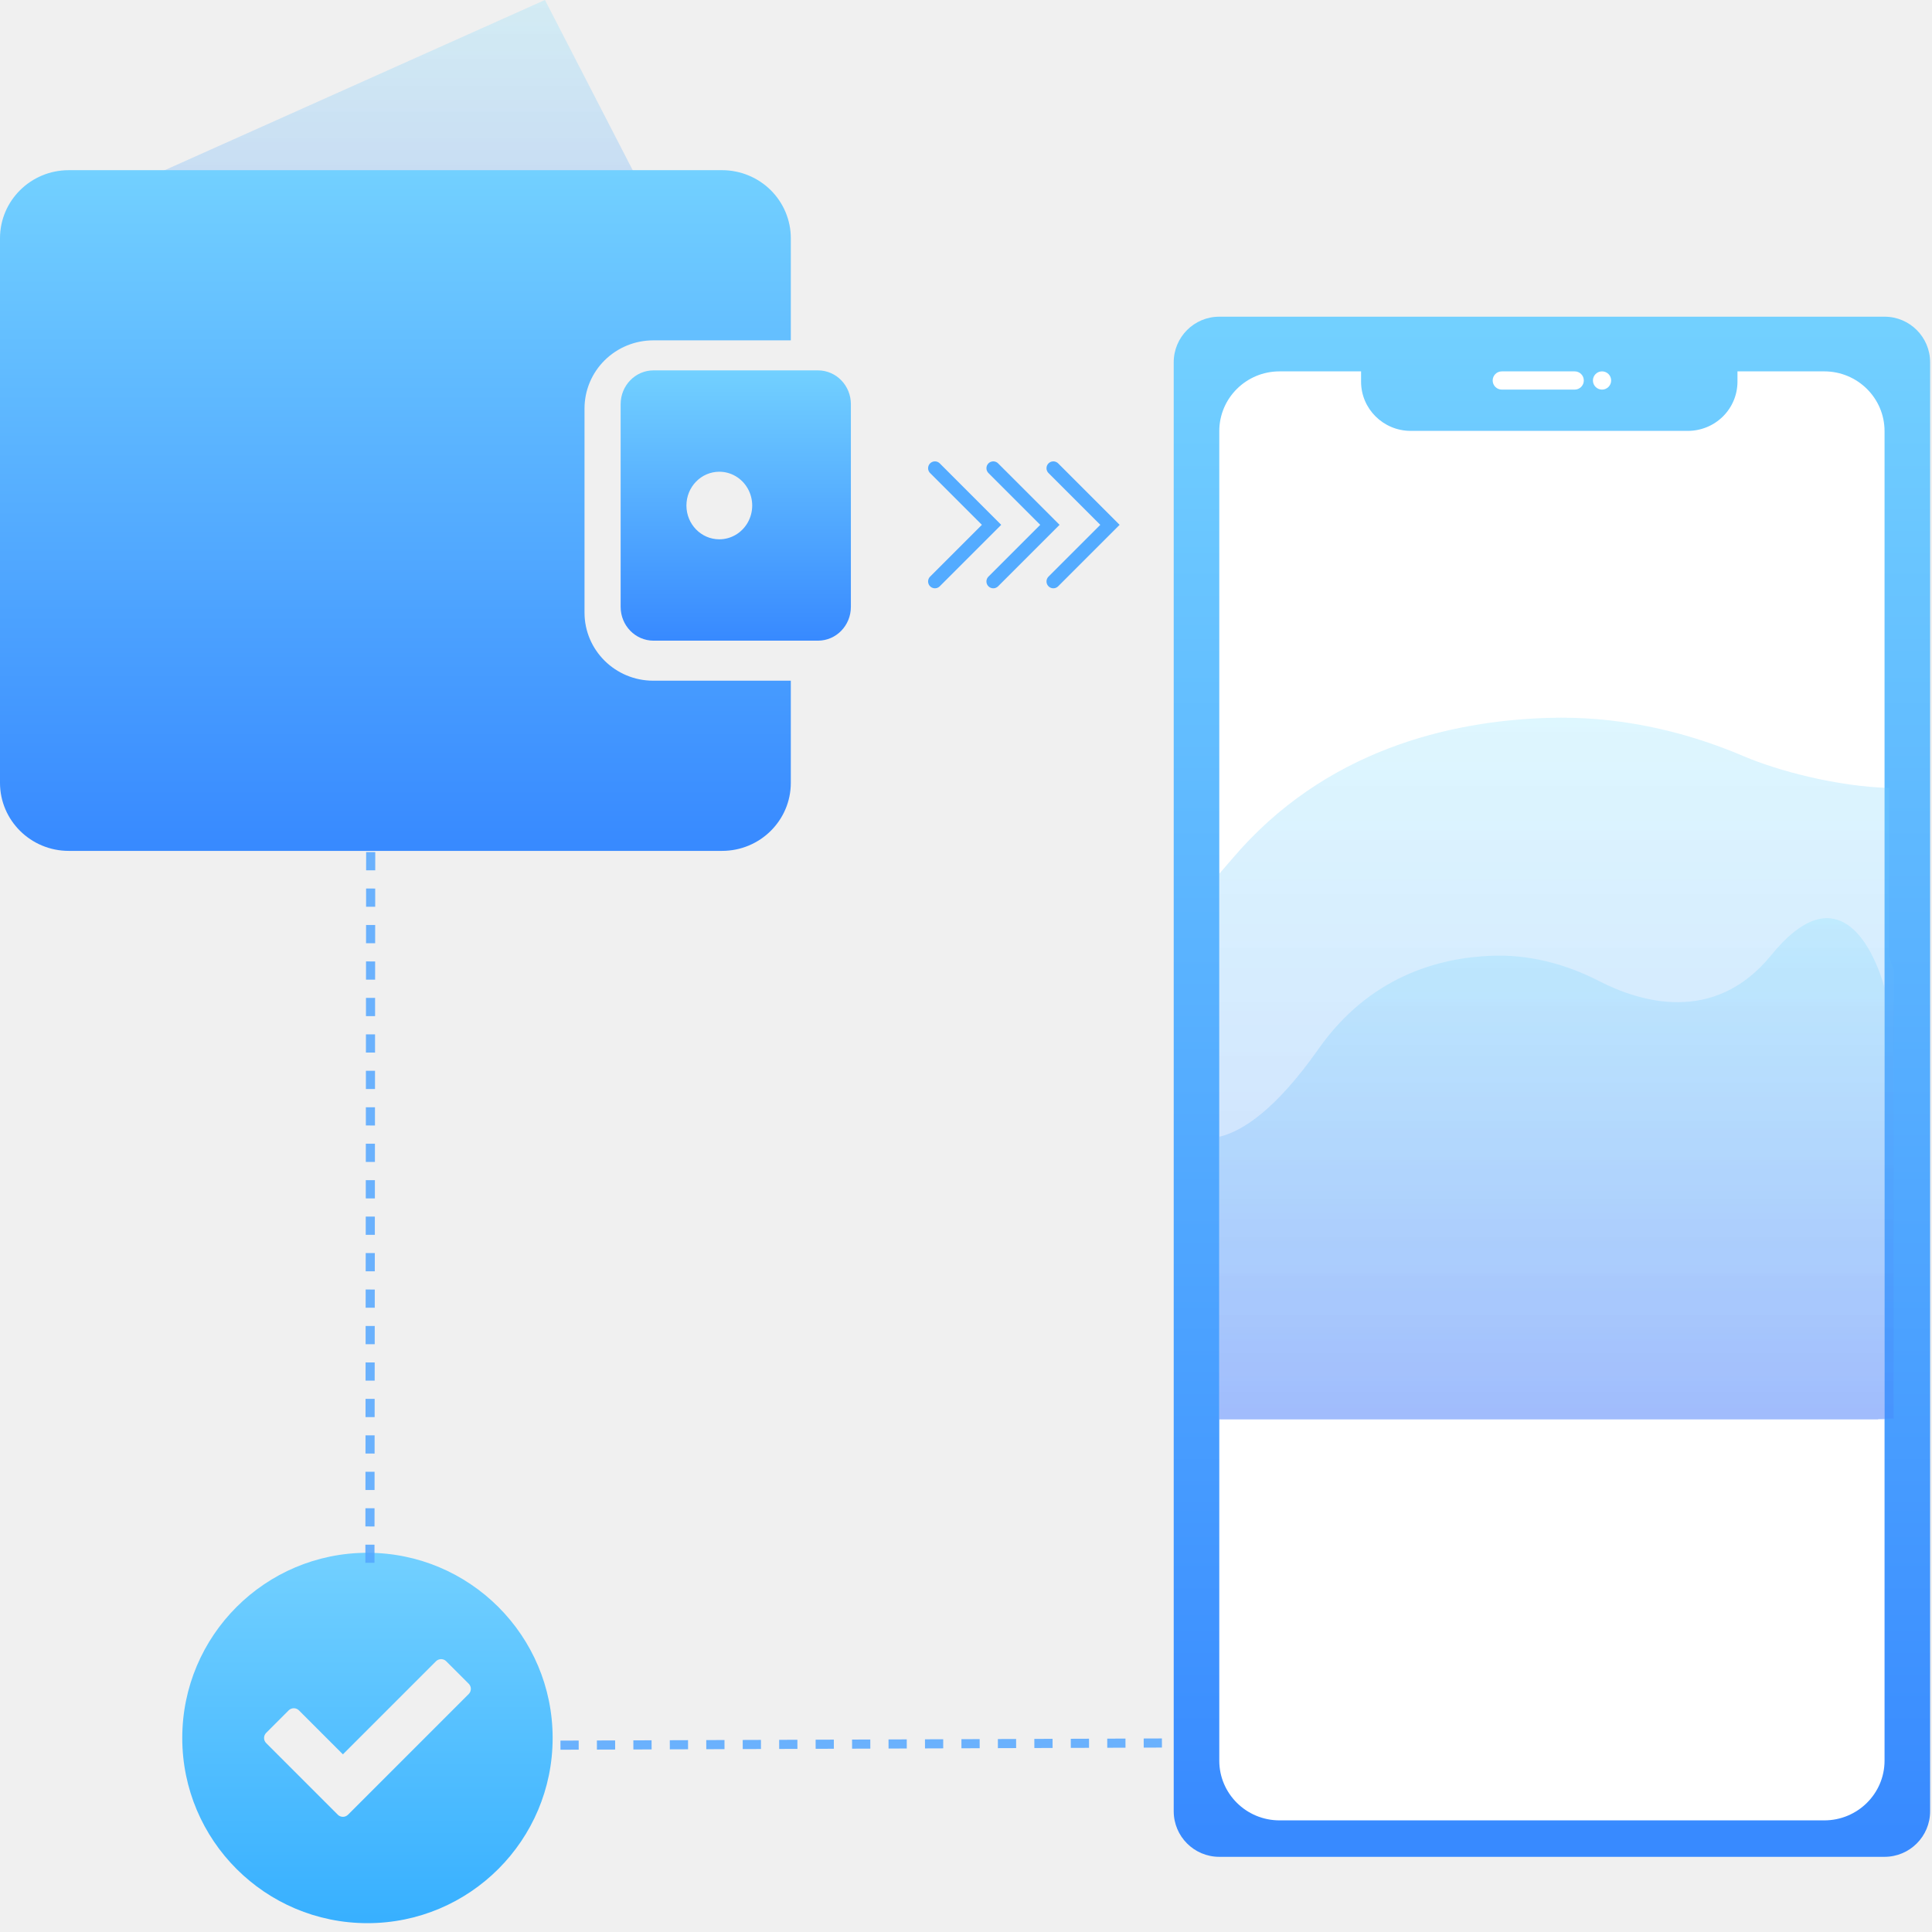
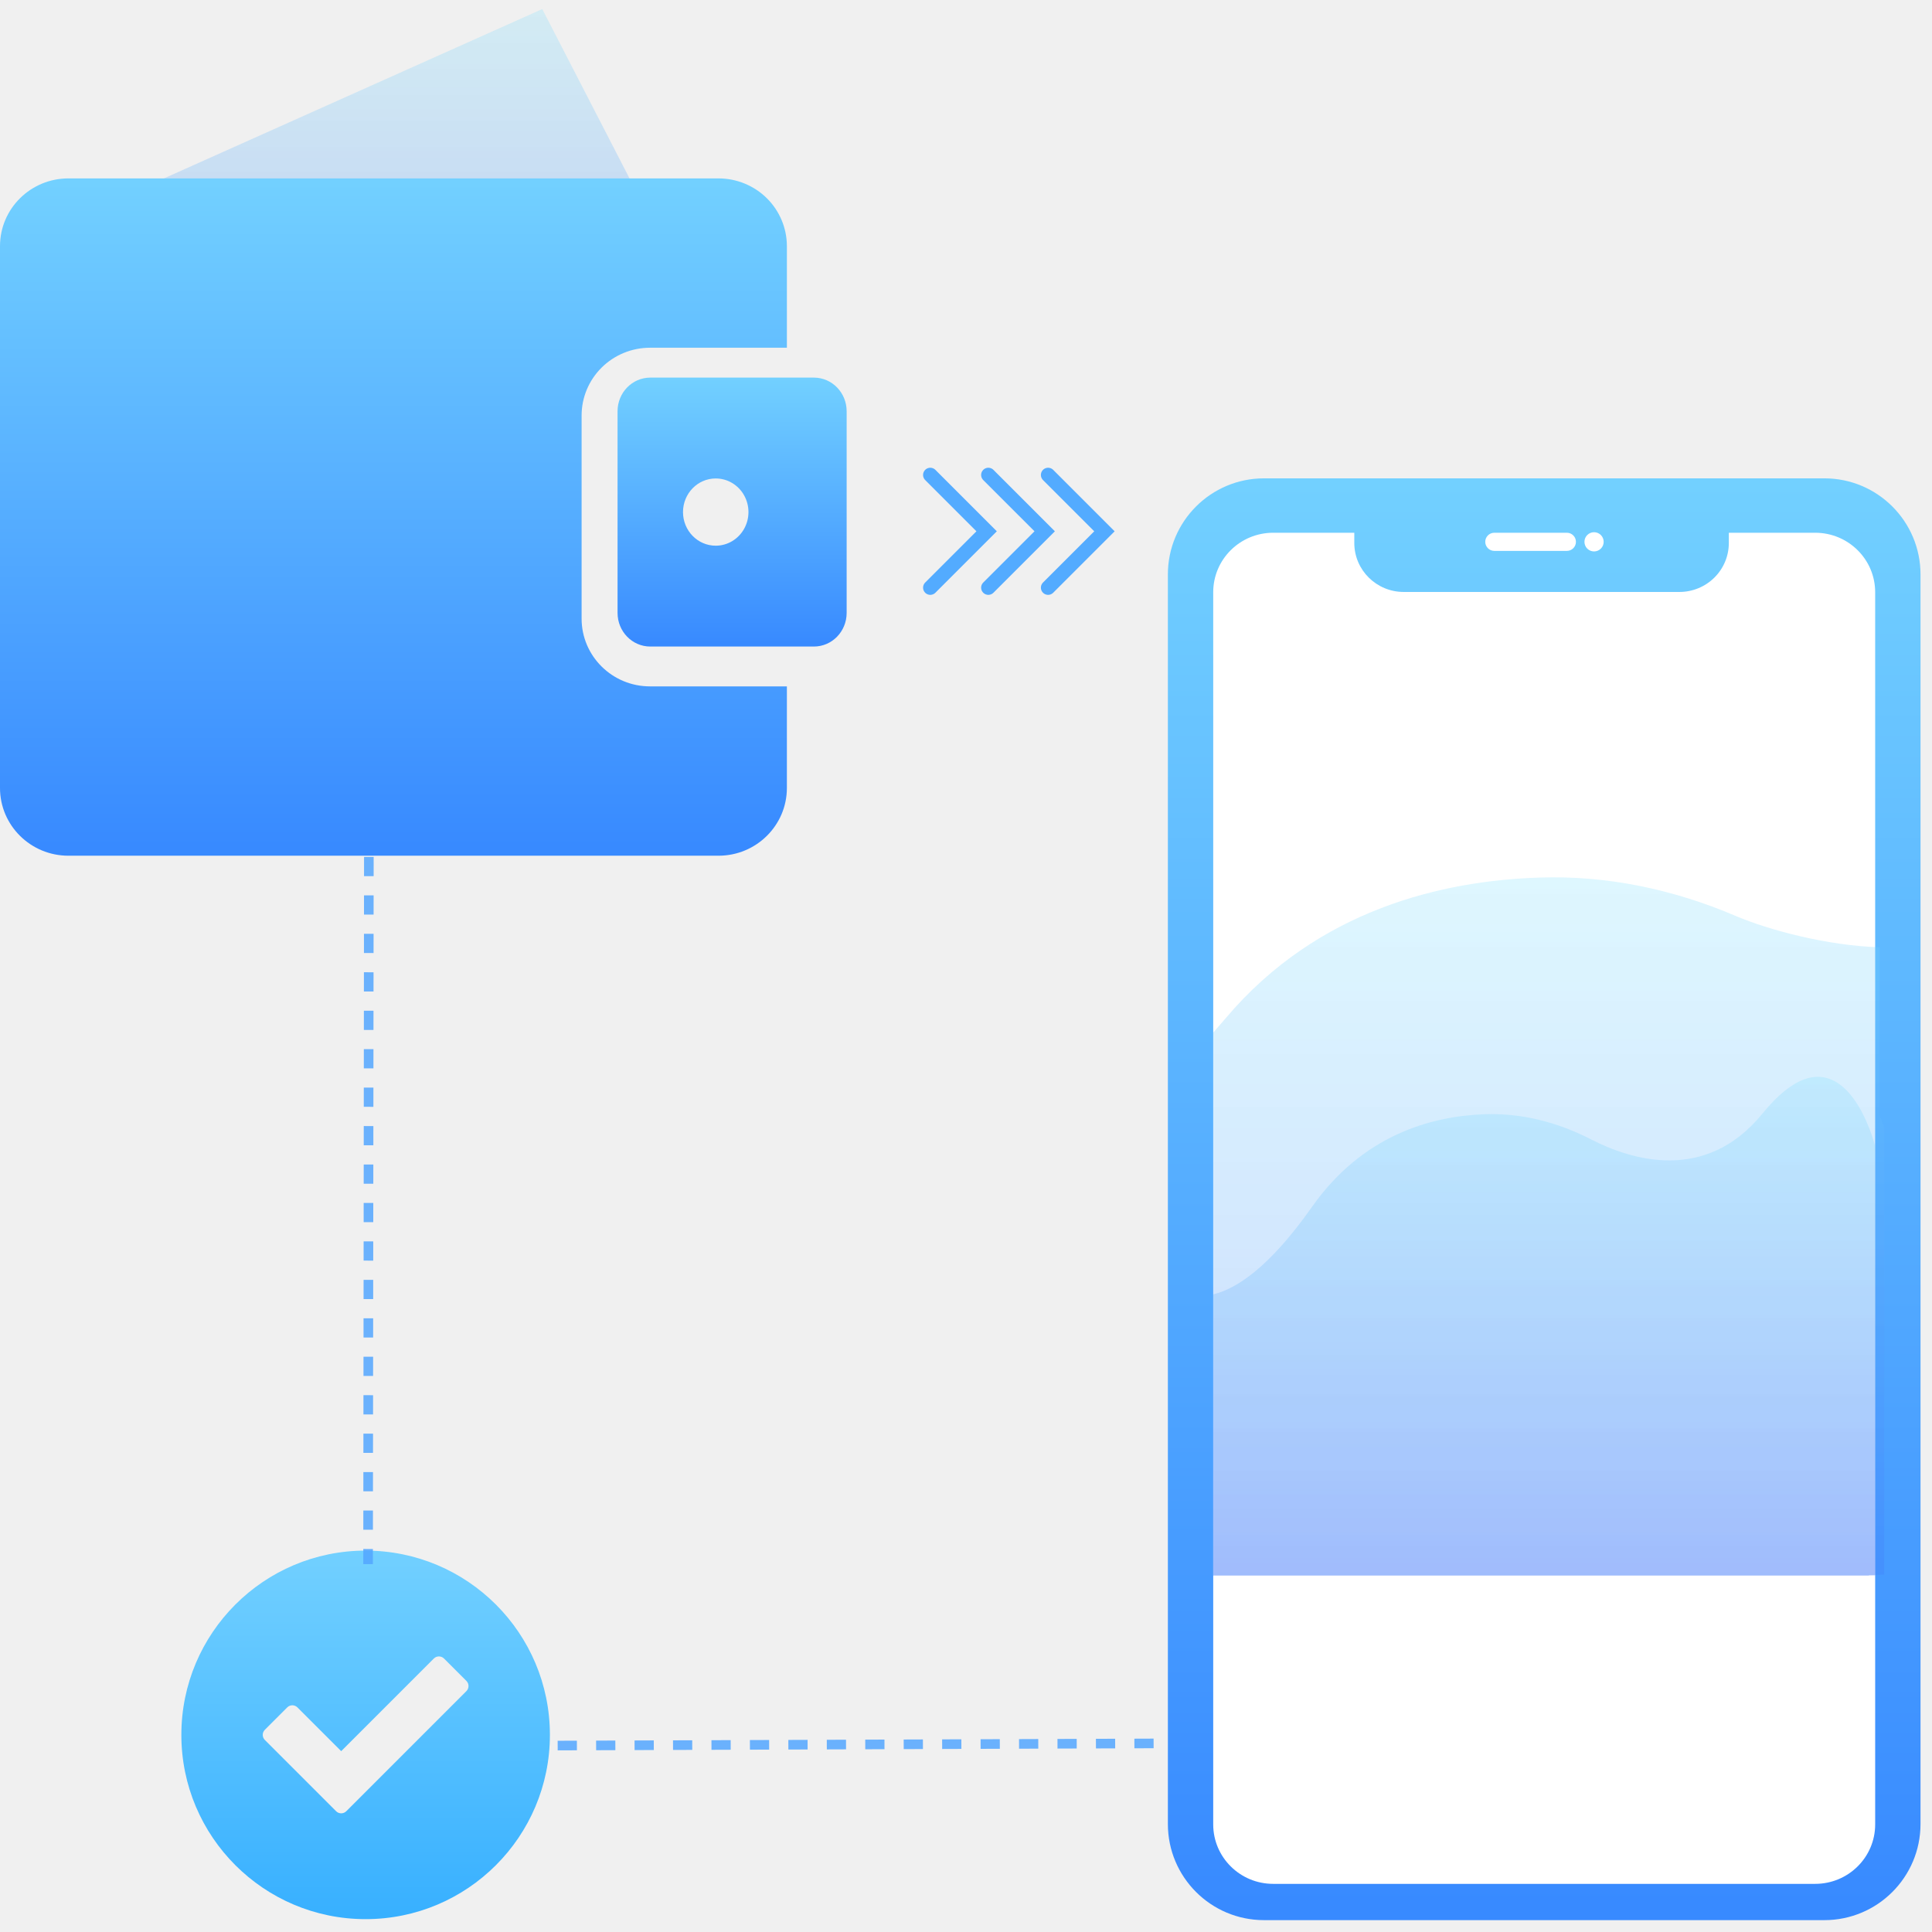
- <svg xmlns="http://www.w3.org/2000/svg" width="212px" height="212px" viewBox="0 0 212 212" version="1.1">
+ <svg xmlns="http://www.w3.org/2000/svg" width="201px" height="201px" viewBox="0 0 201 201" version="1.1">
  <defs>
    <linearGradient x1="50%" y1="0%" x2="50%" y2="98.82%" id="linearGradient-1">
      <stop stop-color="#72D0FF" offset="0%" />
      <stop stop-color="#38B0FF" offset="100%" />
    </linearGradient>
    <linearGradient x1="50%" y1="0%" x2="50%" y2="100%" id="linearGradient-2">
      <stop stop-color="#77DCFD" stop-opacity="0.244" offset="0%" />
      <stop stop-color="#427AF9" stop-opacity="0.295" offset="100%" />
    </linearGradient>
    <linearGradient x1="50%" y1="0.422%" x2="50%" y2="98.899%" id="linearGradient-3">
      <stop stop-color="#72D0FF" offset="0%" />
      <stop stop-color="#388AFF" offset="99.947%" />
    </linearGradient>
    <linearGradient x1="50%" y1="0.422%" x2="50%" y2="98.899%" id="linearGradient-4">
      <stop stop-color="#72D0FF" offset="0%" />
      <stop stop-color="#388AFF" offset="99.947%" />
    </linearGradient>
    <linearGradient x1="50%" y1="0.422%" x2="50%" y2="98.899%" id="linearGradient-5">
      <stop stop-color="#72D0FF" offset="0%" />
      <stop stop-color="#388AFF" offset="99.947%" />
    </linearGradient>
    <linearGradient x1="50%" y1="0%" x2="50%" y2="100%" id="linearGradient-6">
      <stop stop-color="#77DCFD" stop-opacity="0.244" offset="0%" />
      <stop stop-color="#427AF9" stop-opacity="0.295" offset="100%" />
    </linearGradient>
    <linearGradient x1="50%" y1="0%" x2="50%" y2="100%" id="linearGradient-7">
      <stop stop-color="#77DCFD" stop-opacity="0.244" offset="0%" />
      <stop stop-color="#427AF9" stop-opacity="0.295" offset="100%" />
    </linearGradient>
  </defs>
  <g id="产品" stroke="none" stroke-width="1" fill="none" fill-rule="evenodd">
-     <g id="基础服务-证书02✅" transform="translate(-370, -5040)">
-       <g id="编组-9" transform="translate(370, 5040)">
-         <g id="成功" transform="translate(20, 170.3886)">
-           <rect id="矩形" fill="#000000" fill-rule="nonzero" opacity="0" x="0" y="0" width="40.642" height="40.642" />
-           <path d="M20.321,0 C9.098,0 0,9.098 0,20.321 C0,31.544 9.098,40.642 20.321,40.642 C31.544,40.642 40.642,31.544 40.642,20.321 C40.642,9.098 31.544,0 20.321,0 Z M31.435,15.494 L18.188,28.741 C17.878,29.051 17.376,29.051 17.066,28.741 L9.208,20.882 C8.898,20.573 8.898,20.07 9.208,19.76 L11.677,17.29 C11.987,16.98 12.49,16.98 12.8,17.29 L17.627,22.117 L27.843,11.902 C28.153,11.592 28.655,11.592 28.965,11.902 L31.435,14.371 C31.745,14.681 31.745,15.184 31.435,15.494 Z" id="形状" fill="url(#linearGradient-1)" />
-         </g>
-         <g id="钱包">
-           <rect id="矩形" fill="#000000" fill-rule="nonzero" opacity="0" x="0" y="0" width="93.368" height="93.368" />
-           <polygon id="路径" fill="url(#linearGradient-2)" points="14.28 20.373 59.798 0 70.301 20.373 31.784 37.347" />
-           <path d="M86.777,37.347 L71.686,37.347 C69.684,37.347 67.765,38.134 66.35,39.535 C64.935,40.936 64.14,42.836 64.14,44.817 L64.14,67.225 C64.14,71.35 67.518,74.694 71.686,74.694 L86.777,74.694 L86.777,85.898 C86.777,90.024 83.399,93.368 79.231,93.368 L7.546,93.368 C3.378,93.368 0,90.024 0,85.898 L0,26.143 C0,22.018 3.378,18.674 7.546,18.674 L79.231,18.674 C81.233,18.674 83.152,19.461 84.567,20.861 C85.982,22.262 86.777,24.162 86.777,26.143 L86.777,37.347 Z" id="路径" fill="url(#linearGradient-3)" />
-           <path d="M71.713,40.642 L89.759,40.642 C91.752,40.642 93.368,42.302 93.368,44.35 L93.368,66.593 C93.368,68.641 91.752,70.301 89.759,70.301 L71.713,70.301 C69.72,70.301 68.104,68.641 68.104,66.593 L68.104,44.35 C68.104,42.302 69.72,40.642 71.713,40.642 Z M78.931,59.179 C80.221,59.179 81.412,58.472 82.057,57.325 C82.702,56.178 82.702,54.765 82.057,53.618 C81.412,52.471 80.221,51.764 78.931,51.764 C76.938,51.764 75.322,53.424 75.322,55.472 C75.322,57.519 76.938,59.179 78.931,59.179 Z" id="形状" fill="url(#linearGradient-4)" />
-         </g>
-         <g id="编组-7" transform="translate(128, 34)">
-           <rect id="矩形" fill="url(#linearGradient-5)" x="0.793" y="0.751" width="83" height="169" rx="5" />
-           <rect id="矩形" fill="#FFFFFF" fill-rule="nonzero" x="35.793" y="6.751" width="10" height="2" rx="1" />
-           <circle id="椭圆形" fill="#FFFFFF" fill-rule="nonzero" cx="47.793" cy="7.751" r="1" />
-           <path d="M78.793,13.307 L78.793,159.198 C78.791,162.818 75.83,165.751 72.178,165.751 L12.408,165.751 C8.755,165.751 5.794,162.818 5.793,159.198 L5.793,13.307 C5.793,9.686 8.754,6.751 12.408,6.751 L21.352,6.751 L21.352,7.89 C21.357,10.868 23.794,13.279 26.799,13.281 L57.207,13.281 C58.652,13.281 60.038,12.712 61.059,11.699 C62.081,10.687 62.654,9.314 62.654,7.883 L62.654,6.751 L72.19,6.751 C75.838,6.758 78.793,9.691 78.793,13.307 L78.793,13.307 Z" id="路径" fill="#FFFFFF" fill-rule="nonzero" />
-           <path d="M79.793,72.361 L79.793,121.649 L78.093,121.702 L78.093,121.751 L5.793,121.751 L5.793,61.875 C6.256,61.352 6.727,60.809 7.203,60.247 C17.357,48.261 31.158,45.106 41.84,44.776 C49.159,44.539 56.445,46.035 63.4,49.005 C67.074,50.574 73.541,52.294 79.287,52.464 L79.287,70.993 C79.638,71.983 79.793,72.361 79.793,72.361 Z" id="路径" fill="url(#linearGradient-6)" />
-           <path d="M78.793,74.411 L78.793,121.751 L5.793,121.751 L5.793,90.741 C8.393,90.118 12.023,87.721 16.681,81.101 C22.252,73.179 29.822,71.095 35.68,70.876 C39.694,70.726 43.691,71.707 47.506,73.672 C51.797,75.879 60.069,78.54 66.354,70.815 C73.303,62.272 76.998,69.318 78.273,72.771 C78.625,73.727 78.793,74.411 78.793,74.411 Z" id="路径" fill="url(#linearGradient-7)" />
-         </g>
-         <line x1="40.677" y1="93.5" x2="40.592" y2="171.487" id="路径-9" stroke-opacity="0.851" stroke="#52A6FF" stroke-dasharray="2" />
-         <line x1="61.5" y1="191.5" x2="128.207" y2="191.259" id="路径-10" stroke-opacity="0.851" stroke="#52A6FF" stroke-dasharray="2" />
-         <g id="编组-8" transform="translate(96, 51)" stroke="#53ABFF" stroke-linecap="round" stroke-width="1.5">
-           <polyline id="路径-11" transform="translate(6.590674, 6.590674) scale(-1, 1) rotate(45) translate(-6.590674, -6.590674) " points="2.197 2.197 2.197 10.984 10.984 10.984" />
-           <polyline id="路径-11备份" transform="translate(12.99288, 6.590674) scale(-1, 1) rotate(45) translate(-12.99288, -6.590674) " points="8.599 2.197 8.599 10.984 17.387 10.984" />
-           <polyline id="路径-11备份-2" transform="translate(19.58356, 6.590674) scale(-1, 1) rotate(45) translate(-19.58356, -6.590674) " points="15.19 2.197 15.19 10.984 23.977 10.984" />
+     <g id="基础服务-证书02✅" transform="translate(-372, -5046)">
+       <g id="编组-34" transform="translate(372, 5046)">
+         <rect id="矩形" fill="#D8D8D8" opacity="0" x="0" y="0" width="200" height="200" />
+         <g id="编组-9" transform="translate(0, 0.943396)">
+           <g id="成功" transform="translate(18.86792, 160.3774)">
+             <rect id="矩形" fill="#000000" fill-rule="nonzero" opacity="0" x="0" y="0" width="38.342" height="38.342" />
+             <path d="M19.171,0 C8.583,0 0,8.583 0,19.171 C0,29.759 8.583,38.342 19.171,38.342 C29.759,38.342 38.342,29.759 38.342,19.171 C38.342,8.583 29.759,0 19.171,0 Z M29.656,14.617 L17.159,27.114 C16.866,27.406 16.392,27.406 16.1,27.114 L8.686,19.7 C8.394,19.408 8.394,18.934 8.686,18.641 L11.016,16.312 C11.309,16.019 11.783,16.019 12.075,16.312 L16.629,20.865 L26.267,11.228 C26.559,10.936 27.033,10.936 27.326,11.228 L29.656,13.558 C29.948,13.85 29.948,14.325 29.656,14.617 Z" id="形状" fill="url(#linearGradient-1)" />
+           </g>
+           <g id="钱包" transform="translate(-0, 0)">
+             <rect id="矩形" fill="#000000" fill-rule="nonzero" opacity="0" x="0" y="0" width="88.083" height="88.083" />
+             <polygon id="路径" fill="url(#linearGradient-2)" points="13.472 19.22 56.414 0 66.321 19.22 29.985 35.233" />
+             <path d="M81.865,35.233 L67.628,35.233 C65.74,35.233 63.929,35.976 62.594,37.297 C61.259,38.619 60.509,40.411 60.509,42.28 L60.509,63.42 C60.509,67.311 63.696,70.466 67.628,70.466 L81.865,70.466 L81.865,81.036 C81.865,84.928 78.678,88.083 74.747,88.083 L7.119,88.083 C3.187,88.083 0,84.928 0,81.036 L0,24.663 C0,20.771 3.187,17.617 7.119,17.617 L74.747,17.617 C76.635,17.617 78.445,18.359 79.78,19.68 C81.115,21.002 81.865,22.794 81.865,24.663 L81.865,35.233 Z" id="路径" fill="url(#linearGradient-3)" />
+             <path d="M67.654,38.342 L84.678,38.342 C86.558,38.342 88.083,39.908 88.083,41.839 L88.083,62.824 C88.083,64.755 86.558,66.321 84.678,66.321 L67.654,66.321 C65.773,66.321 64.249,64.755 64.249,62.824 L64.249,41.839 C64.249,39.908 65.773,38.342 67.654,38.342 Z M74.463,55.829 C75.68,55.829 76.804,55.162 77.412,54.08 C78.02,52.998 78.02,51.665 77.412,50.583 C76.804,49.501 75.68,48.834 74.463,48.834 C72.583,48.834 71.058,50.4 71.058,52.332 C71.058,54.263 72.583,55.829 74.463,55.829 Z" id="形状" fill="url(#linearGradient-4)" />
+           </g>
+           <g id="编组-7" transform="translate(120.7547, 48.11321)">
+             <path d="M10.748,0.709 L69.05,0.709 C74.573,0.709 79.05,5.186 79.05,10.709 L79.05,140.709 C79.05,146.232 74.573,150.709 69.05,150.709 L10.748,150.709 C5.225,150.709 0.748,146.232 0.748,140.709 L0.748,10.709 C0.748,5.186 5.225,0.709 10.748,0.709 Z" id="矩形" fill="url(#linearGradient-5)" />
+             <rect id="矩形" fill="#FFFFFF" fill-rule="nonzero" x="33.767" y="6.369" width="9.434" height="1.887" rx="0.943" />
+             <circle id="椭圆形" fill="#FFFFFF" fill-rule="nonzero" cx="45.087" cy="7.313" r="1" />
+             <path d="M74.333,140.753 C74.332,144.168 71.538,146.935 68.092,146.935 L11.705,146.935 C8.26,146.935 5.466,144.168 5.465,140.753 L5.465,12.554 C5.465,9.138 8.259,6.369 11.705,6.369 L20.143,6.369 L20.143,7.443 C20.148,10.252 22.447,12.528 25.282,12.529 L53.969,12.529 C55.332,12.529 56.639,11.992 57.603,11.037 C58.567,10.082 59.108,8.787 59.108,7.436 L59.108,6.369 L68.104,6.369 C71.546,6.375 74.333,9.142 74.333,12.554 L74.333,140.753 Z" id="路径" fill="#FFFFFF" fill-rule="nonzero" />
+             <path d="M75.276,68.265 L75.276,114.763 L73.673,114.813 L73.673,114.86 L5.465,114.86 L5.465,58.372 C5.902,57.879 6.346,57.367 6.795,56.837 C16.374,45.529 29.395,42.553 39.472,42.241 C46.377,42.018 53.25,43.429 59.812,46.231 C63.278,47.711 69.378,49.334 74.799,49.494 L74.799,66.974 C75.131,67.908 75.276,68.265 75.276,68.265 Z" id="路径" fill="url(#linearGradient-6)" />
+             <path d="M74.333,70.199 L74.333,114.86 L5.465,114.86 L5.465,85.604 C7.918,85.017 11.342,82.756 15.737,76.51 C20.993,69.037 28.134,67.071 33.661,66.864 C37.447,66.722 41.218,67.648 44.817,69.502 C48.865,71.584 56.669,74.094 62.598,66.806 C69.154,58.748 72.64,65.394 73.842,68.651 C74.175,69.554 74.333,70.199 74.333,70.199 Z" id="路径" fill="url(#linearGradient-7)" />
+           </g>
+           <line x1="38.375" y1="88.208" x2="38.294" y2="161.78" id="路径-9" stroke-opacity="0.851" stroke="#52A6FF" stroke-dasharray="2" />
+           <line x1="58.019" y1="180.66" x2="120.95" y2="180.433" id="路径-10" stroke-opacity="0.851" stroke="#52A6FF" stroke-dasharray="2" />
+           <g id="编组-8" transform="translate(90.56604, 48.11321)" stroke="#53ABFF" stroke-linecap="round" stroke-width="1.5">
+             <polyline id="路径-11" transform="translate(6.217617, 6.217617) scale(-1, 1) rotate(45) translate(-6.217617, -6.217617) " points="2.073 2.073 2.073 10.363 10.363 10.363" />
+             <polyline id="路径-11备份" transform="translate(12.25744, 6.217617) scale(-1, 1) rotate(45) translate(-12.25744, -6.217617) " points="8.112 2.073 8.112 10.363 16.403 10.363" />
+             <polyline id="路径-11备份-2" transform="translate(18.47505, 6.217617) scale(-1, 1) rotate(45) translate(-18.47505, -6.217617) " points="14.33 2.073 14.33 10.363 22.62 10.363" />
+           </g>
        </g>
      </g>
    </g>
  </g>
</svg>
